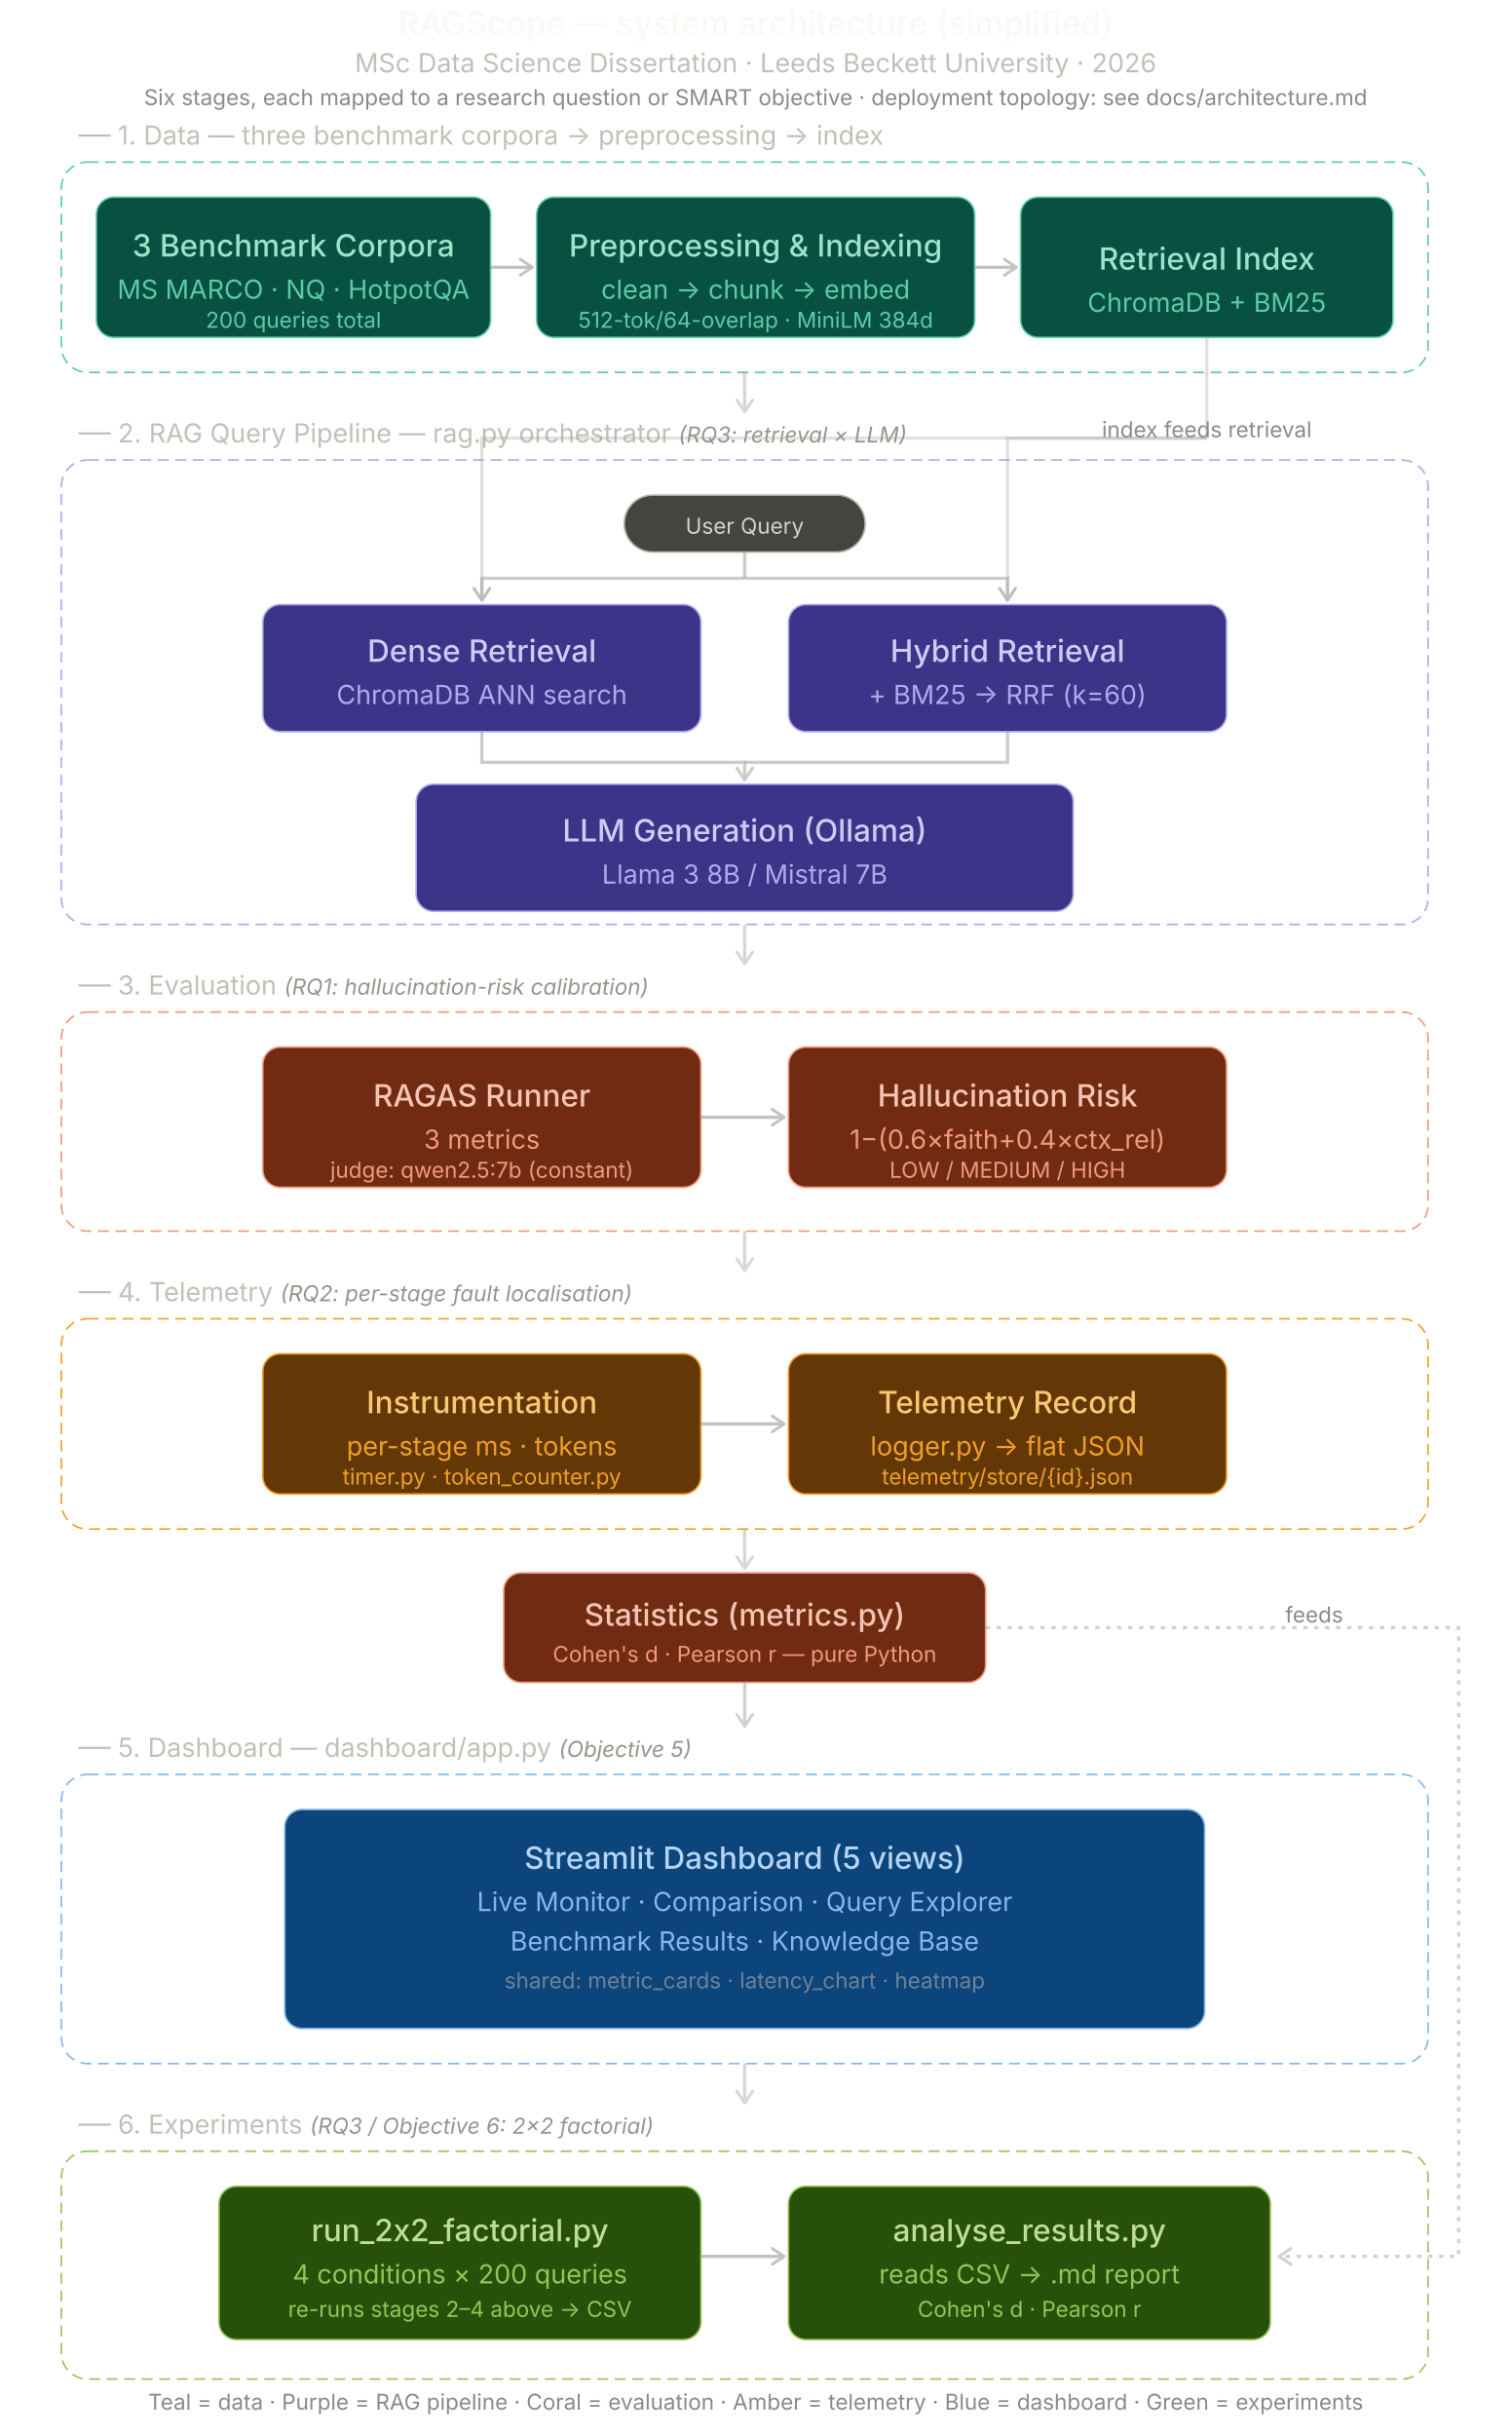
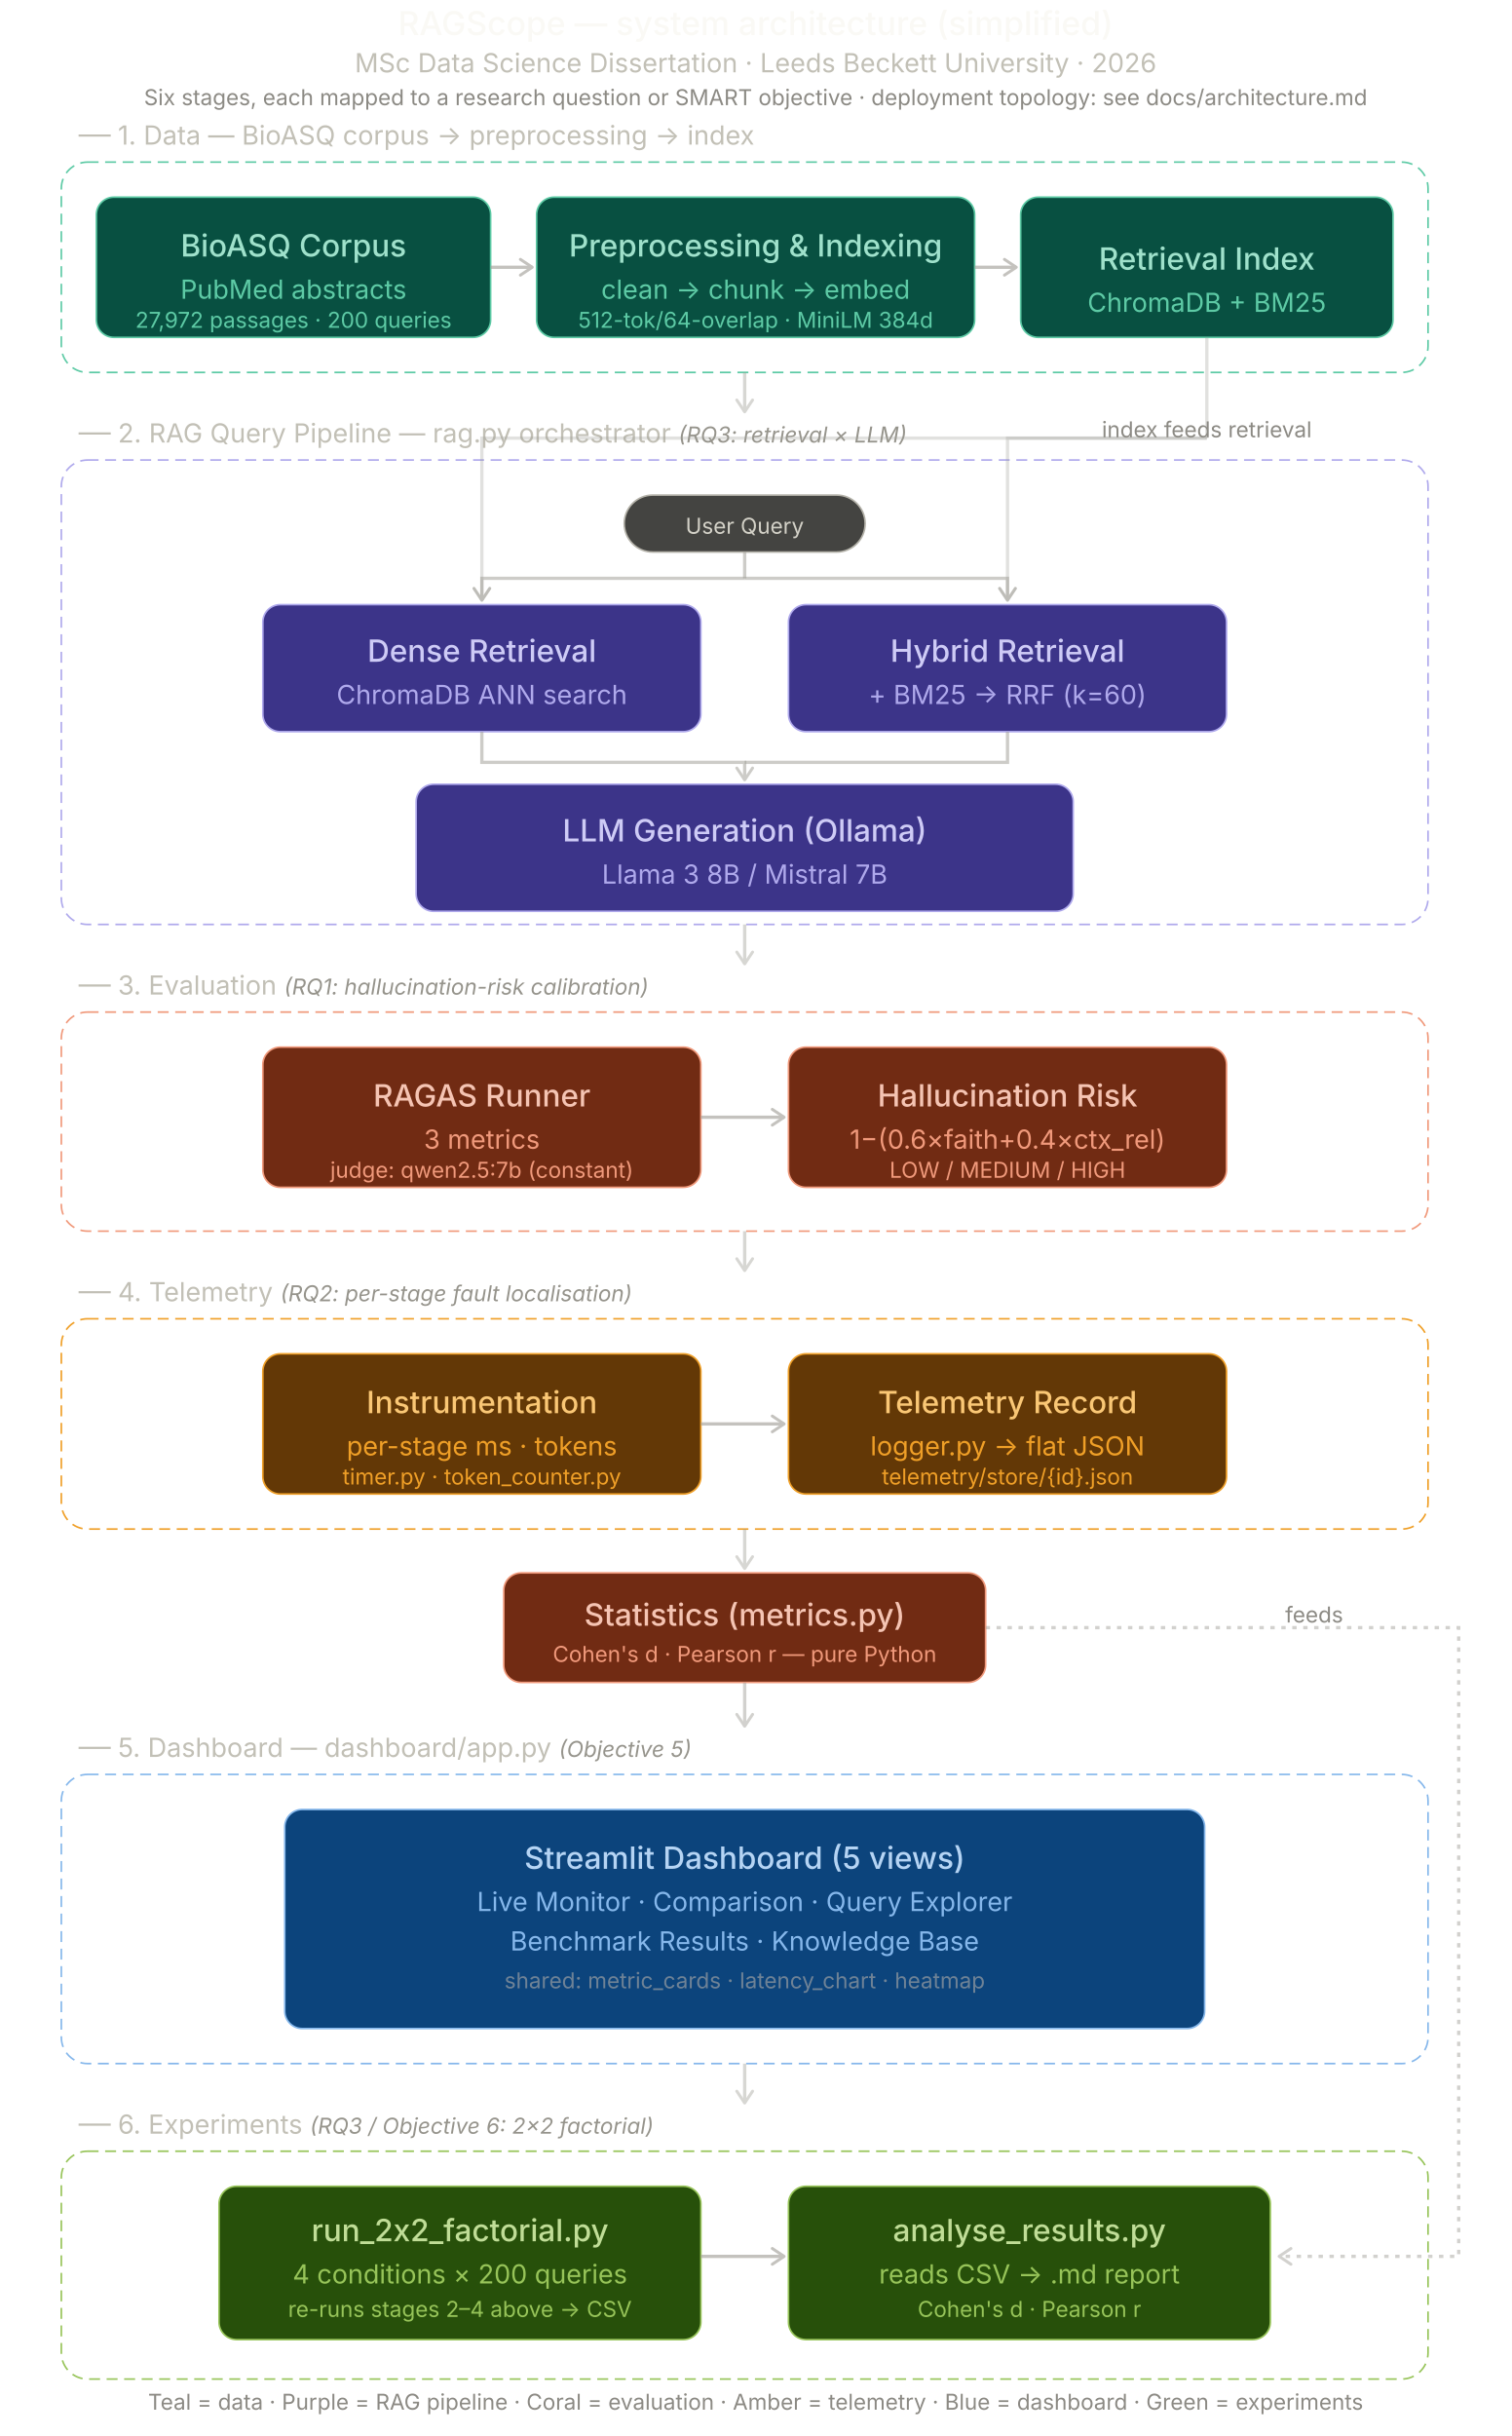
<svg xmlns="http://www.w3.org/2000/svg" width="100%" viewBox="0 0 690 1112" role="img">
  <defs>
    <marker id="arrow" viewBox="0 0 10 10" refX="8" refY="5" markerWidth="6" markerHeight="6" orient="auto-start-reverse">
      <path d="M2 1L8 5L2 9" fill="none" stroke="context-stroke" stroke-width="1.5" stroke-linecap="round" stroke-linejoin="round" />
    </marker>
    <style>
  text { font-family: "Anthropic Sans", -apple-system, BlinkMacSystemFont, "Segoe UI", sans-serif; }
  .hdr   { font-size: 12px; font-weight: 400; fill: rgb(194,192,182); }
  .rq    { font-size: 10px; font-weight: 400; fill: rgb(150,148,140); font-style: italic; }
  .title { font-size: 14px; font-weight: 500; text-anchor: middle; dominant-baseline: central; }
  .sub   { font-size: 12px; font-weight: 400; text-anchor: middle; dominant-baseline: central; }
  .tiny  { font-size: 10px; font-weight: 400; text-anchor: middle; dominant-baseline: central; }
  .conn  { fill: none; stroke: rgb(156,154,146); stroke-width: 1.5px; }
  .box   { stroke-width: 0.75px; }
  .container { stroke-width: 0.75px; stroke-dasharray: 5 3; fill: none; }
</style>
  </defs>
  <text x="345" y="16" text-anchor="middle" font-size="15" font-weight="500" fill="rgb(250,249,245)">RAGScope — system architecture (simplified)</text>
  <text x="345" y="33" text-anchor="middle" font-size="12" fill="rgb(194,192,182)">MSc Data Science Dissertation · Leeds Beckett University · 2026</text>
  <text x="345" y="48" text-anchor="middle" font-size="10" fill="rgb(140,138,132)">Six stages, each mapped to a research question or SMART objective · deployment topology: see docs/architecture.md</text>
-   <text x="36" y="66" class="hdr">── 1. Data — three benchmark corpora → preprocessing → index</text>
+   <text x="36" y="66" class="hdr">── 1. Data — BioASQ corpus → preprocessing → index</text>
  <rect x="28" y="74" width="624" height="96" rx="12" class="container" stroke="rgb(93,202,165)" />
  <g class="box" fill="rgb(8,80,65)" stroke="rgb(93,202,165)">
    <rect x="44" y="90" width="180" height="64" rx="8" />
  </g>
-   <text x="134" y="112" class="title" fill="rgb(159,225,203)">3 Benchmark Corpora</text>
-   <text x="134" y="132" class="sub" fill="rgb(93,202,165)">MS MARCO · NQ · HotpotQA</text>
-   <text x="134" y="146" class="tiny" fill="rgb(93,202,165)">200 queries total</text>
+   <text x="134" y="112" class="title" fill="rgb(159,225,203)">BioASQ Corpus</text>
+   <text x="134" y="132" class="sub" fill="rgb(93,202,165)">PubMed abstracts</text>
+   <text x="134" y="146" class="tiny" fill="rgb(93,202,165)">27,972 passages · 200 queries</text>
  <g class="box" fill="rgb(8,80,65)" stroke="rgb(93,202,165)">
    <rect x="245" y="90" width="200" height="64" rx="8" />
  </g>
  <text x="345" y="112" class="title" fill="rgb(159,225,203)">Preprocessing &amp; Indexing</text>
  <text x="345" y="132" class="sub" fill="rgb(93,202,165)">clean → chunk → embed</text>
  <text x="345" y="146" class="tiny" fill="rgb(93,202,165)">512-tok/64-overlap · MiniLM 384d</text>
  <g class="box" fill="rgb(8,80,65)" stroke="rgb(93,202,165)">
    <rect x="466" y="90" width="170" height="64" rx="8" />
  </g>
  <text x="551" y="118" class="title" fill="rgb(159,225,203)">Retrieval Index</text>
  <text x="551" y="138" class="sub" fill="rgb(93,202,165)">ChromaDB + BM25</text>
  <line x1="224" y1="122" x2="243" y2="122" class="conn" marker-end="url(#arrow)" opacity="0.6" />
  <line x1="445" y1="122" x2="464" y2="122" class="conn" marker-end="url(#arrow)" opacity="0.6" />
  <line x1="340" y1="170" x2="340" y2="188" class="conn" marker-end="url(#arrow)" opacity="0.4" />
  <text x="36" y="202" class="hdr">── 2. RAG Query Pipeline — rag.py orchestrator <tspan class="rq">(RQ3: retrieval × LLM)</tspan>
  </text>
  <rect x="28" y="210" width="624" height="212" rx="12" class="container" stroke="rgb(175,169,236)" />
  <g class="box" fill="rgb(68,68,65)" stroke="rgb(180,178,169)">
    <rect x="285" y="226" width="110" height="26" rx="13" />
  </g>
  <text x="340" y="240" class="tiny" fill="rgb(211,209,199)">User Query</text>
  <line x1="340" y1="252" x2="340" y2="264" class="conn" opacity="0.5" />
  <path d="M340 264 L220 264 L220 274" fill="none" class="conn" marker-end="url(#arrow)" opacity="0.5" />
  <path d="M340 264 L460 264 L460 274" fill="none" class="conn" marker-end="url(#arrow)" opacity="0.5" />
  <g class="box" fill="rgb(60,52,137)" stroke="rgb(175,169,236)">
    <rect x="120" y="276" width="200" height="58" rx="8" />
  </g>
  <text x="220" y="297" class="title" fill="rgb(206,203,246)">Dense Retrieval</text>
  <text x="220" y="317" class="sub" fill="rgb(175,169,236)">ChromaDB ANN search</text>
  <g class="box" fill="rgb(60,52,137)" stroke="rgb(175,169,236)">
    <rect x="360" y="276" width="200" height="58" rx="8" />
  </g>
  <text x="460" y="297" class="title" fill="rgb(206,203,246)">Hybrid Retrieval</text>
  <text x="460" y="317" class="sub" fill="rgb(175,169,236)">+ BM25 → RRF (k=60)</text>
  <path d="M220 334 L220 348 L340 348 L340 356" fill="none" class="conn" marker-end="url(#arrow)" opacity="0.5" />
  <path d="M460 334 L460 348 L340 348" fill="none" class="conn" opacity="0.5" />
  <g class="box" fill="rgb(60,52,137)" stroke="rgb(175,169,236)">
    <rect x="190" y="358" width="300" height="58" rx="8" />
  </g>
  <text x="340" y="379" class="title" fill="rgb(206,203,246)">LLM Generation (Ollama)</text>
  <text x="340" y="399" class="sub" fill="rgb(175,169,236)">Llama 3 8B / Mistral 7B</text>
  <line x1="551" y1="154" x2="551" y2="200" class="conn" opacity="0.3" />
  <path d="M551 200 L220 200 L220 274" fill="none" class="conn" opacity="0.3" marker-end="url(#arrow)" />
  <path d="M551 200 L460 200 L460 274" fill="none" class="conn" opacity="0.3" marker-end="url(#arrow)" />
  <text x="551" y="196" class="tiny" fill="rgb(140,138,132)" text-anchor="end">index feeds retrieval</text>
  <line x1="340" y1="422" x2="340" y2="440" class="conn" marker-end="url(#arrow)" opacity="0.4" />
  <text x="36" y="454" class="hdr">── 3. Evaluation <tspan class="rq">(RQ1: hallucination-risk calibration)</tspan>
  </text>
  <rect x="28" y="462" width="624" height="100" rx="12" class="container" stroke="rgb(240,153,123)" />
  <g class="box" fill="rgb(113,43,19)" stroke="rgb(240,153,123)">
    <rect x="120" y="478" width="200" height="64" rx="8" />
  </g>
  <text x="220" y="500" class="title" fill="rgb(245,196,179)">RAGAS Runner</text>
  <text x="220" y="520" class="sub" fill="rgb(240,153,123)">3 metrics</text>
  <text x="220" y="534" class="tiny" fill="rgb(240,153,123)">judge: qwen2.5:7b (constant)</text>
  <g class="box" fill="rgb(113,43,19)" stroke="rgb(240,153,123)">
    <rect x="360" y="478" width="200" height="64" rx="8" />
  </g>
  <text x="460" y="500" class="title" fill="rgb(245,196,179)">Hallucination Risk</text>
  <text x="460" y="520" class="sub" fill="rgb(240,153,123)">1−(0.6×faith+0.4×ctx_rel)</text>
  <text x="460" y="534" class="tiny" fill="rgb(240,153,123)">LOW / MEDIUM / HIGH</text>
  <line x1="320" y1="510" x2="358" y2="510" class="conn" marker-end="url(#arrow)" opacity="0.6" />
  <line x1="340" y1="562" x2="340" y2="580" class="conn" marker-end="url(#arrow)" opacity="0.4" />
  <text x="36" y="594" class="hdr">── 4. Telemetry <tspan class="rq">(RQ2: per-stage fault localisation)</tspan>
  </text>
  <rect x="28" y="602" width="624" height="96" rx="12" class="container" stroke="rgb(239,159,39)" />
  <g class="box" fill="rgb(99,56,6)" stroke="rgb(239,159,39)">
    <rect x="120" y="618" width="200" height="64" rx="8" />
  </g>
  <text x="220" y="640" class="title" fill="rgb(250,199,117)">Instrumentation</text>
  <text x="220" y="660" class="sub" fill="rgb(239,159,39)">per-stage ms · tokens</text>
  <text x="220" y="674" class="tiny" fill="rgb(239,159,39)">timer.py · token_counter.py</text>
  <g class="box" fill="rgb(99,56,6)" stroke="rgb(239,159,39)">
    <rect x="360" y="618" width="200" height="64" rx="8" />
  </g>
  <text x="460" y="640" class="title" fill="rgb(250,199,117)">Telemetry Record</text>
  <text x="460" y="660" class="sub" fill="rgb(239,159,39)">logger.py → flat JSON</text>
  <text x="460" y="674" class="tiny" fill="rgb(239,159,39)">telemetry/store/{id}.json</text>
  <line x1="320" y1="650" x2="358" y2="650" class="conn" marker-end="url(#arrow)" opacity="0.6" />
  <line x1="340" y1="698" x2="340" y2="716" class="conn" marker-end="url(#arrow)" opacity="0.4" />
  <g class="box" fill="rgb(113,43,19)" stroke="rgb(240,153,123)">
    <rect x="230" y="718" width="220" height="50" rx="8" />
  </g>
  <text x="340" y="737" class="title" fill="rgb(245,196,179)">Statistics (metrics.py)</text>
  <text x="340" y="755" class="tiny" fill="rgb(240,153,123)">Cohen's d · Pearson r — pure Python</text>
  <line x1="340" y1="768" x2="340" y2="788" class="conn" marker-end="url(#arrow)" opacity="0.45" />
  <path d="M450 743 L666 743 L666 1030 L584 1030" fill="none" class="conn" stroke-dasharray="2 3" marker-end="url(#arrow)" opacity="0.45" />
  <text x="600" y="737" class="tiny" fill="rgb(140,138,132)" text-anchor="start">feeds</text>
  <text x="36" y="802" class="hdr">── 5. Dashboard — dashboard/app.py <tspan class="rq">(Objective 5)</tspan>
  </text>
  <rect x="28" y="810" width="624" height="132" rx="12" class="container" stroke="rgb(133,183,235)" />
  <g class="box" fill="rgb(12,68,124)" stroke="rgb(133,183,235)">
    <rect x="130" y="826" width="420" height="100" rx="8" />
  </g>
  <text x="340" y="848" class="title" fill="rgb(181,212,244)">Streamlit Dashboard (5 views)</text>
  <text x="340" y="868" class="sub" fill="rgb(133,183,235)">Live Monitor · Comparison · Query Explorer</text>
  <text x="340" y="886" class="sub" fill="rgb(133,183,235)">Benchmark Results · Knowledge Base</text>
  <text x="340" y="904" class="tiny" fill="rgb(110,130,150)">shared: metric_cards · latency_chart · heatmap</text>
  <line x1="340" y1="942" x2="340" y2="960" class="conn" marker-end="url(#arrow)" opacity="0.4" />
  <text x="36" y="974" class="hdr">── 6. Experiments <tspan class="rq">(RQ3 / Objective 6: 2×2 factorial)</tspan>
  </text>
  <rect x="28" y="982" width="624" height="104" rx="12" class="container" stroke="rgb(151,196,89)" />
  <g class="box" fill="rgb(39,80,10)" stroke="rgb(151,196,89)">
    <rect x="100" y="998" width="220" height="70" rx="8" />
  </g>
  <text x="210" y="1018" class="title" fill="rgb(192,221,151)">run_2x2_factorial.py</text>
  <text x="210" y="1038" class="sub" fill="rgb(151,196,89)">4 conditions × 200 queries</text>
  <text x="210" y="1054" class="tiny" fill="rgb(151,196,89)">re-runs stages 2–4 above → CSV</text>
  <g class="box" fill="rgb(39,80,10)" stroke="rgb(151,196,89)">
    <rect x="360" y="998" width="220" height="70" rx="8" />
  </g>
  <text x="470" y="1018" class="title" fill="rgb(192,221,151)">analyse_results.py</text>
  <text x="470" y="1038" class="sub" fill="rgb(151,196,89)">reads CSV → .md report</text>
  <text x="470" y="1054" class="tiny" fill="rgb(151,196,89)">Cohen's d · Pearson r</text>
  <line x1="320" y1="1030" x2="358" y2="1030" class="conn" marker-end="url(#arrow)" opacity="0.6" />
  <text x="345" y="1100" text-anchor="middle" font-size="10" fill="rgb(140,138,132)">Teal = data · Purple = RAG pipeline · Coral = evaluation · Amber = telemetry · Blue = dashboard · Green = experiments</text>
</svg>
